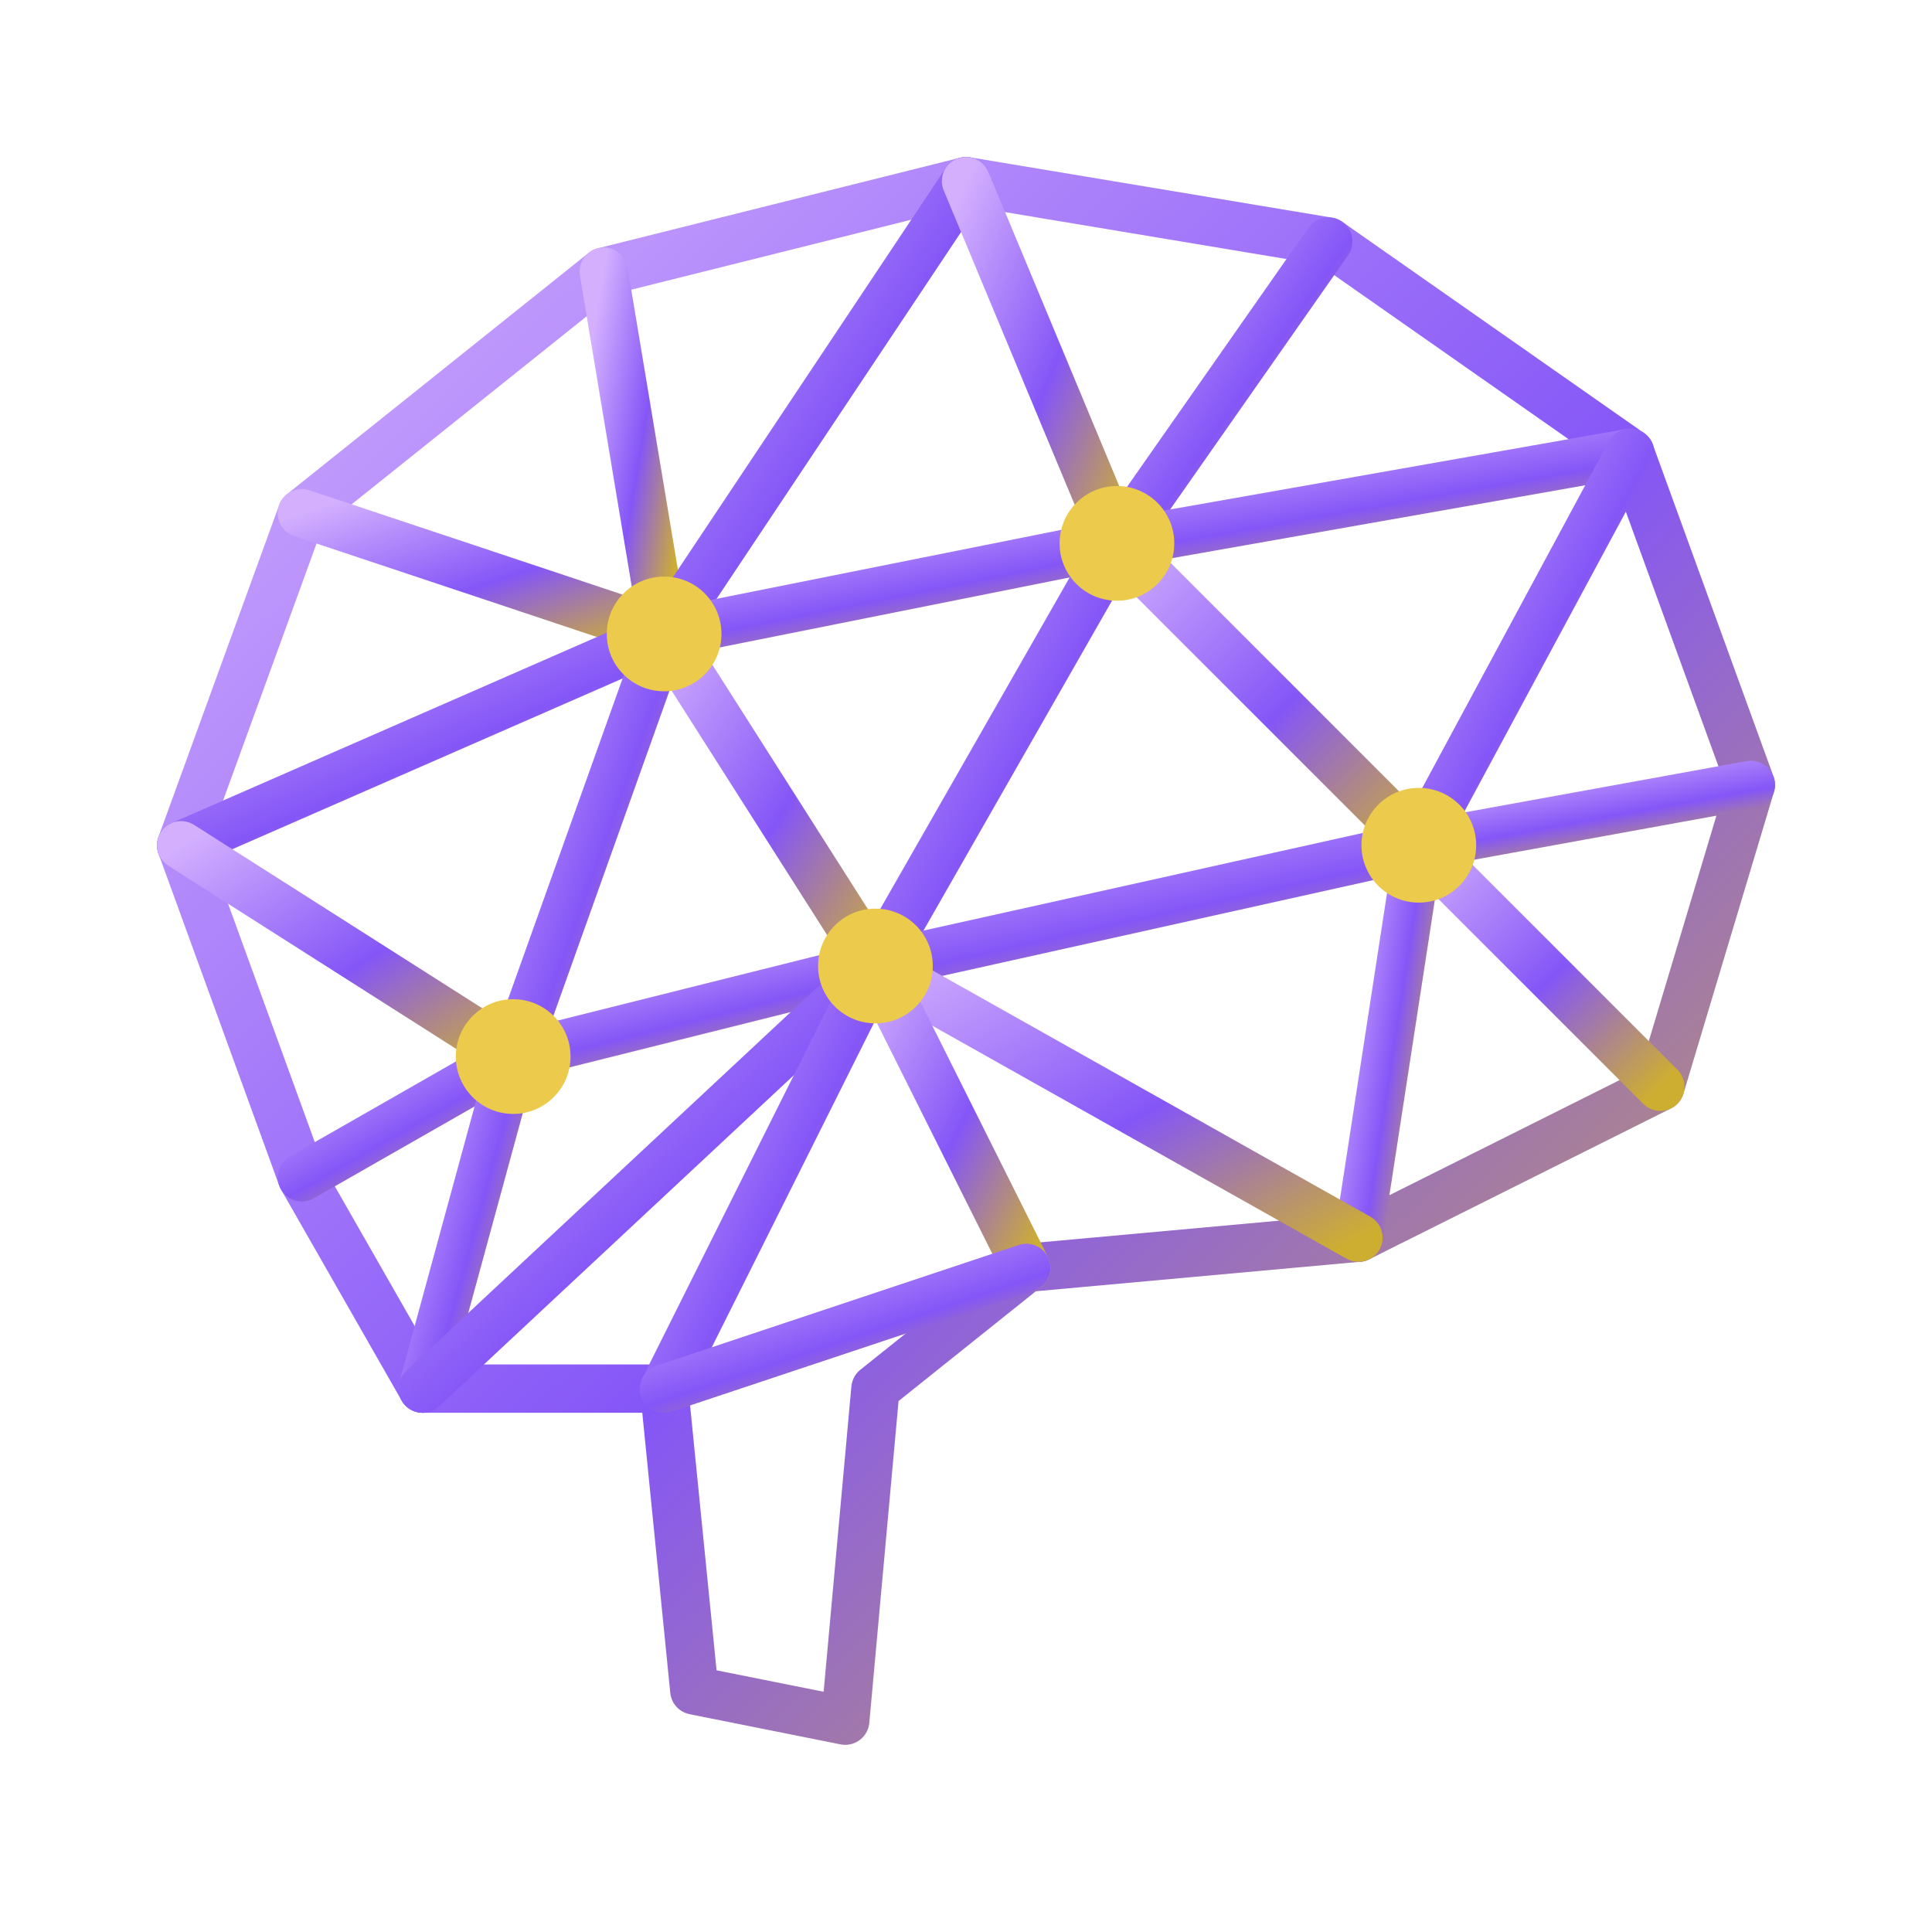
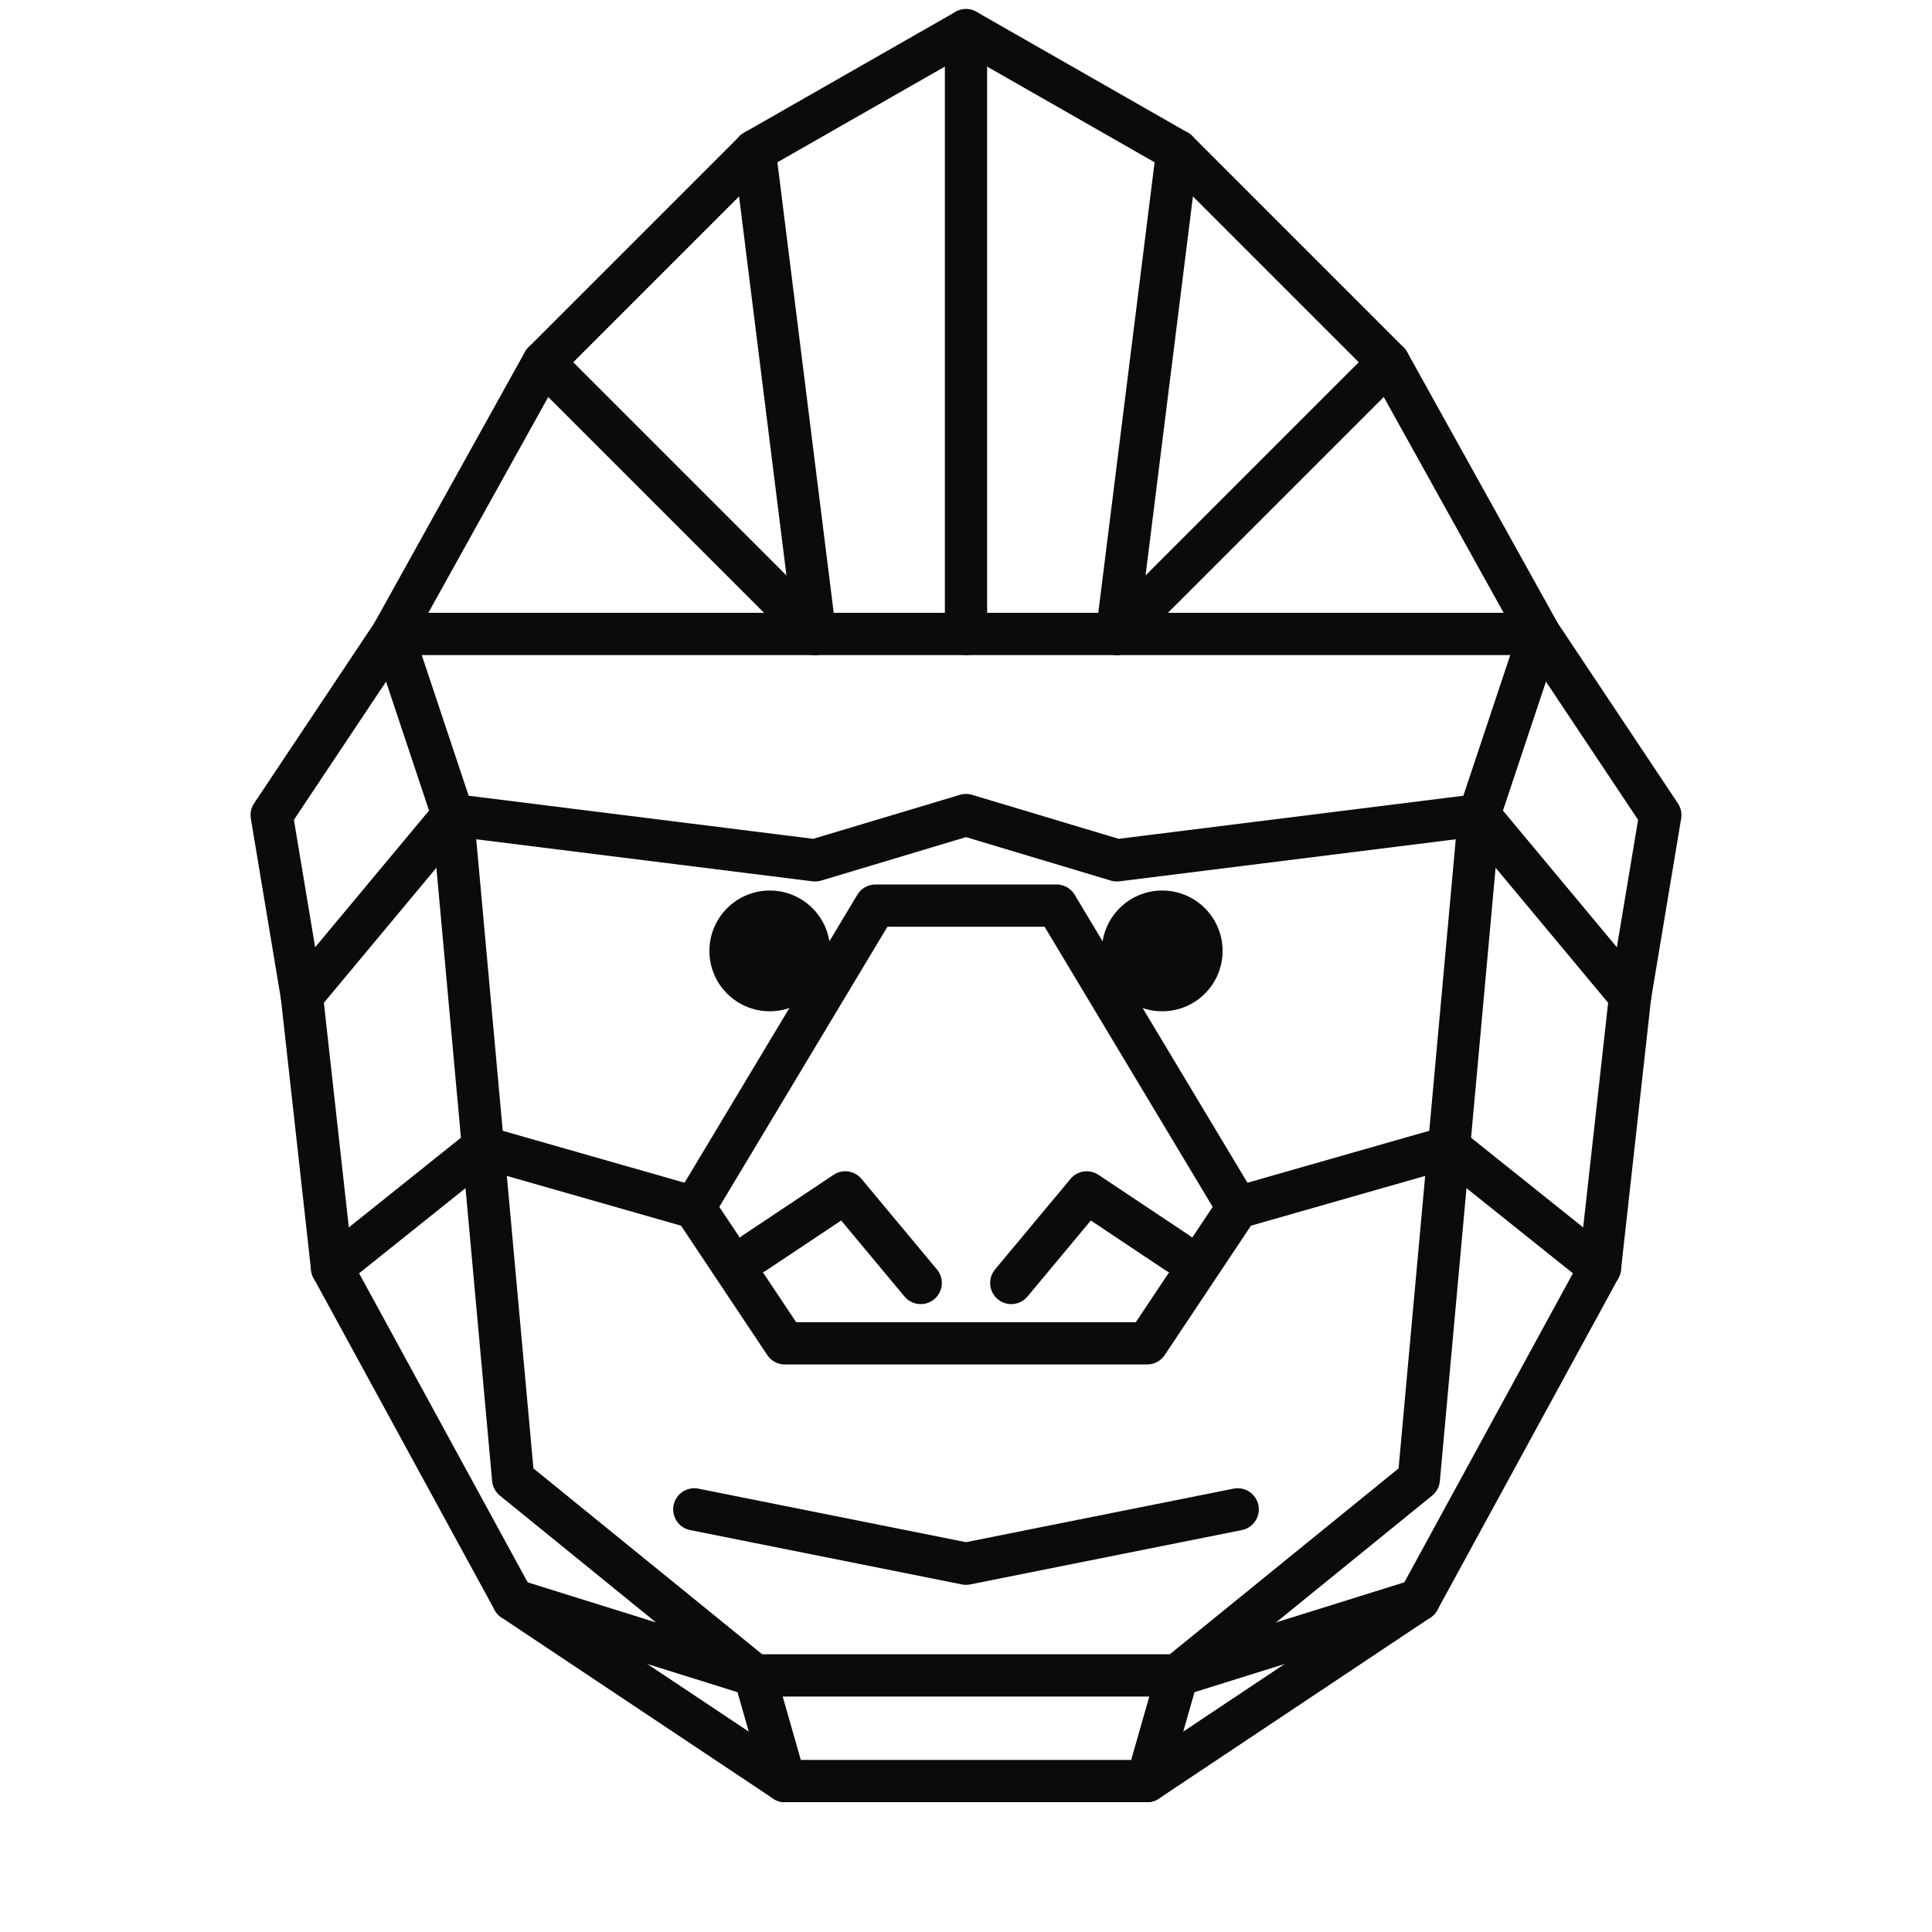
<svg xmlns="http://www.w3.org/2000/svg" viewBox="0 0 64 64">
-   <defs>
-     <linearGradient id="g" x1="0" y1="0" x2="1" y2="1">
-       <stop offset="0" stop-color="#D3AFFE" />
-       <stop offset=".55" stop-color="#8556F7" />
-       <stop offset="1" stop-color="#CEAE31" />
-     </linearGradient>
-   </defs>
-   <g fill="none" stroke="url(#g)" stroke-width="1.6" stroke-linejoin="round" stroke-linecap="round">
-     <polygon points="10,39 6,28 10,17 20,9 32,6 44,8 54,15 58,26 55,36 45,41 34,42 29,46 28,57 23,56 22,46 14,46 10,39" />
-     <line x1="10" y1="17" x2="22" y2="21" />
-     <line x1="20" y1="9" x2="22" y2="21" />
-     <line x1="32" y1="6" x2="22" y2="21" />
-     <line x1="32" y1="6" x2="37" y2="18" />
-     <line x1="44" y1="8" x2="37" y2="18" />
-     <line x1="54" y1="15" x2="37" y2="18" />
-     <line x1="22" y1="21" x2="37" y2="18" />
-     <line x1="22" y1="21" x2="29" y2="32" />
-     <line x1="37" y1="18" x2="29" y2="32" />
-     <line x1="37" y1="18" x2="47" y2="28" />
-     <line x1="54" y1="15" x2="47" y2="28" />
-     <line x1="58" y1="26" x2="47" y2="28" />
-     <line x1="55" y1="36" x2="47" y2="28" />
-     <line x1="29" y1="32" x2="47" y2="28" />
-     <line x1="47" y1="28" x2="45" y2="41" />
-     <line x1="29" y1="32" x2="45" y2="41" />
-     <line x1="29" y1="32" x2="34" y2="42" />
-     <line x1="6" y1="28" x2="22" y2="21" />
-     <line x1="6" y1="28" x2="17" y2="35" />
-     <line x1="22" y1="21" x2="17" y2="35" />
-     <line x1="17" y1="35" x2="29" y2="32" />
-     <line x1="10" y1="39" x2="17" y2="35" />
-     <line x1="17" y1="35" x2="14" y2="46" />
-     <line x1="14" y1="46" x2="29" y2="32" />
-     <line x1="22" y1="46" x2="29" y2="32" />
-     <line x1="34" y1="42" x2="22" y2="46" />
-     <line x1="29" y1="46" x2="22" y2="46" />
+   <g fill="none" stroke="#0B0B0B" stroke-width="1.4" stroke-linejoin="round" stroke-linecap="round">
+     <polygon points="32,1 39,5 46,12 51,21 55,27 54,33 53,42 47,53 38,59 26,59 17,53 11,42 10,33 9,27 13,21 18,12 25,5" />
+     <polyline points="13,21 51,21 49,27 37,28.5 32,27 27,28.5 15,27 13,21" />
+     <polyline points="29,30 35,30 41,40 38,44.5 26,44.5 23,40 29,30" />
+     <polyline points="25,41.5 28,39.5 30.5,42.5" />
+     <polyline points="39,41.5 36,39.5 33.5,42.5" />
+     <polyline points="16,38 17,49 25,55.5 39,55.5 47,49 48,38" />
+     <polyline points="23,50 32,51.8 41,50" />
+     <line x1="32" y1="1" x2="32" y2="21" />
+     <line x1="25" y1="5" x2="27" y2="21" />
+     <line x1="39" y1="5" x2="37" y2="21" />
+     <line x1="18" y1="12" x2="27" y2="21" />
+     <line x1="46" y1="12" x2="37" y2="21" />
+     <line x1="15" y1="27" x2="16" y2="38" />
+     <line x1="49" y1="27" x2="48" y2="38" />
+     <line x1="11" y1="42" x2="16" y2="38" />
+     <line x1="53" y1="42" x2="48" y2="38" />
+     <line x1="10" y1="33" x2="15" y2="27" />
+     <line x1="54" y1="33" x2="49" y2="27" />
+     <line x1="17" y1="53" x2="25" y2="55.5" />
+     <line x1="47" y1="53" x2="39" y2="55.5" />
+     <line x1="26" y1="59" x2="25" y2="55.5" />
+     <line x1="38" y1="59" x2="39" y2="55.5" />
+     <line x1="23" y1="40" x2="16" y2="38" />
+     <line x1="41" y1="40" x2="48" y2="38" />
  </g>
-   <g fill="#EBCA4C">
-     <circle cx="22" cy="21" r="1.9" />
-     <circle cx="37" cy="18" r="1.9" />
-     <circle cx="29" cy="32" r="1.9" />
-     <circle cx="47" cy="28" r="1.9" />
-     <circle cx="17" cy="35" r="1.9" />
+   <g fill="#0B0B0B">
+     <circle cx="25.5" cy="31.5" r="2.0" />
+     <circle cx="38.5" cy="31.5" r="2.0" />
  </g>
</svg>
